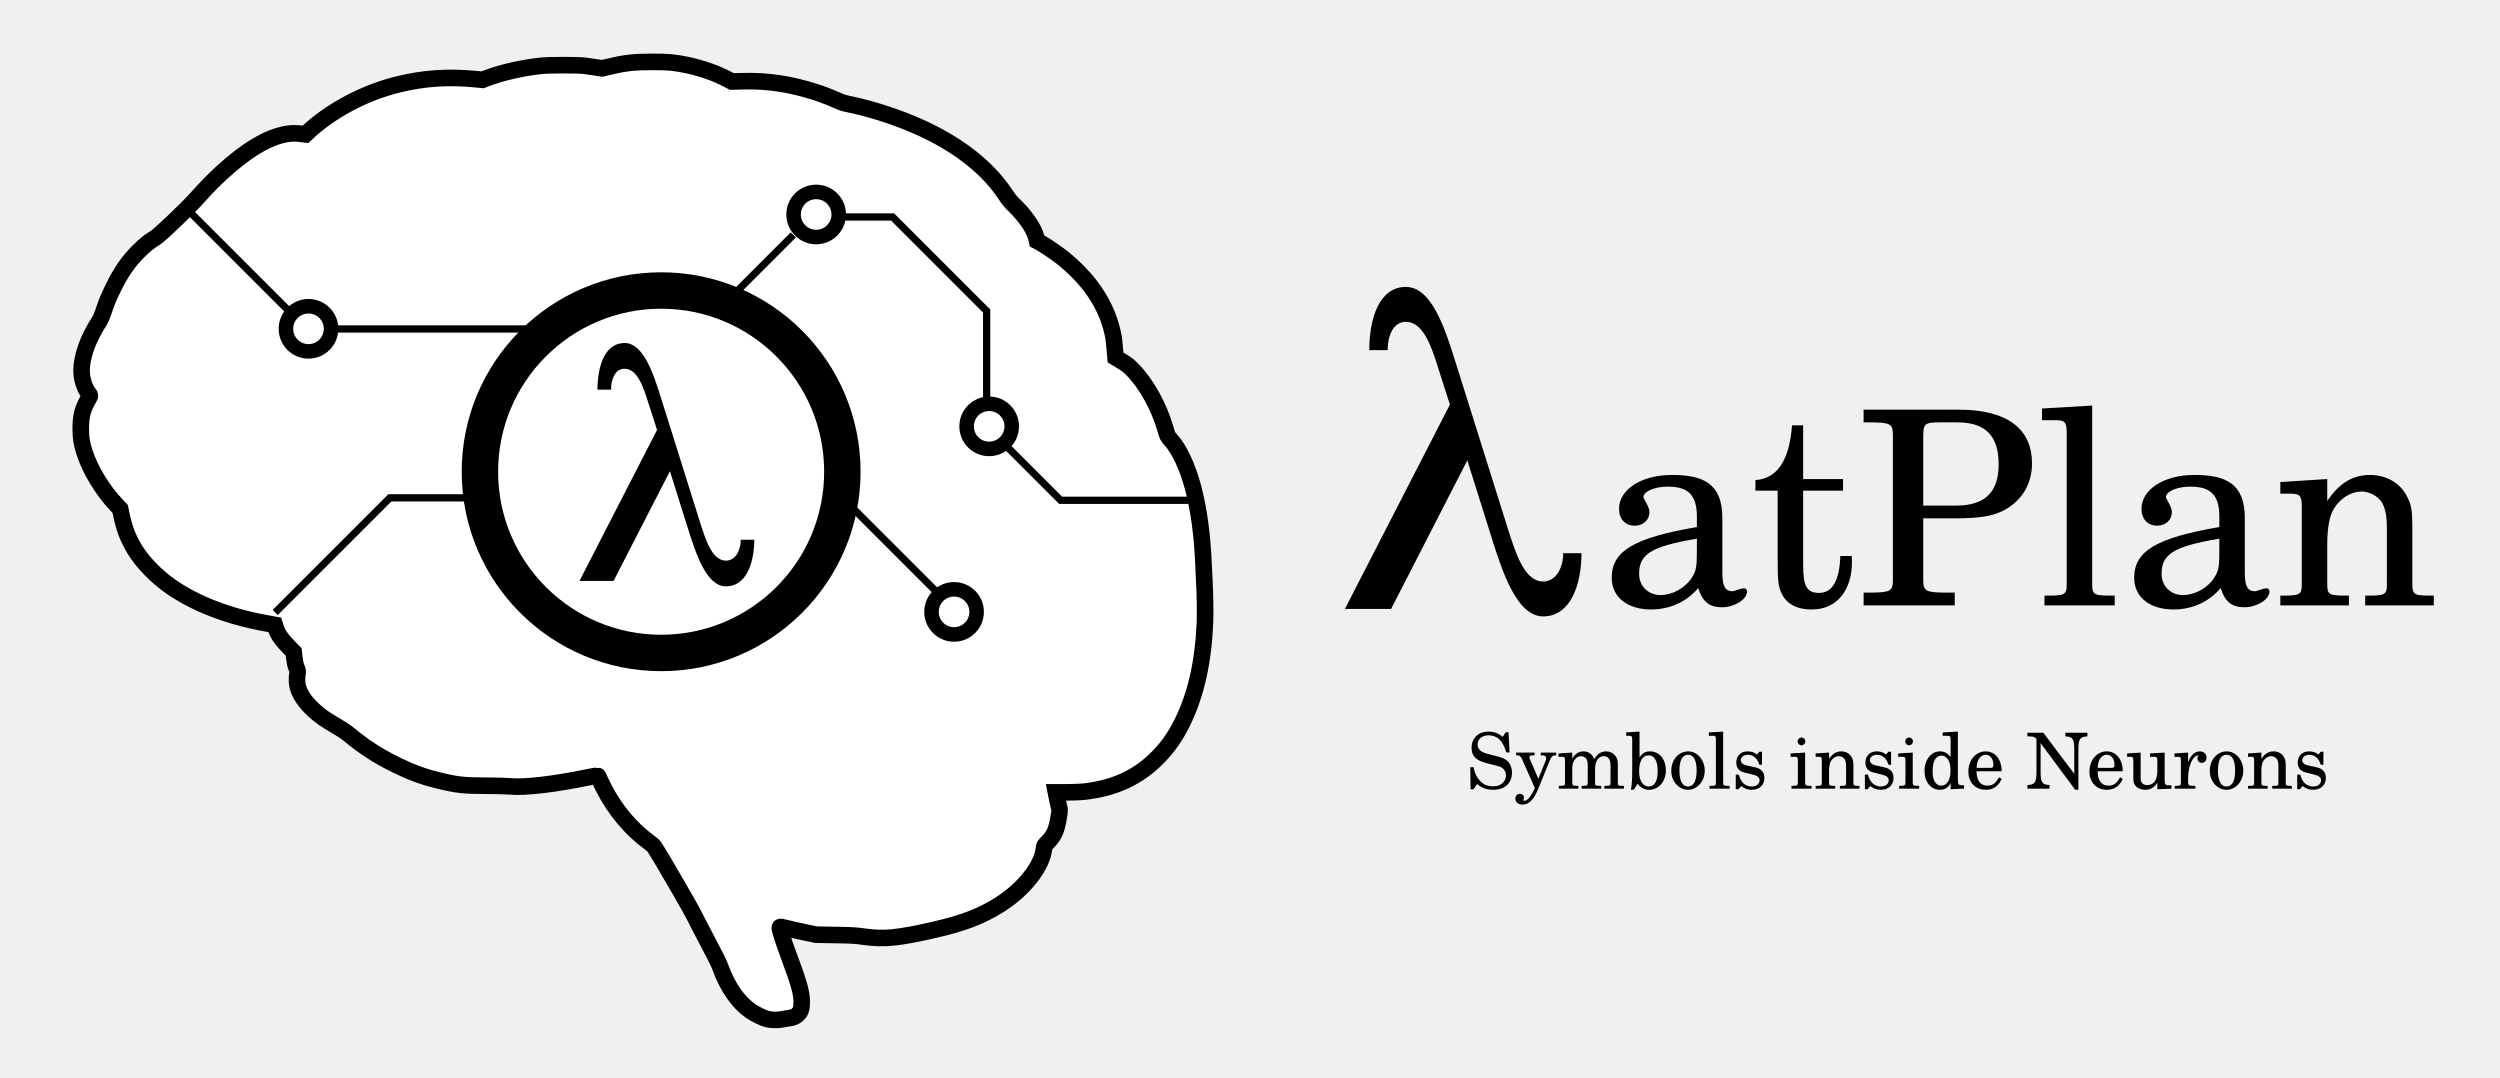
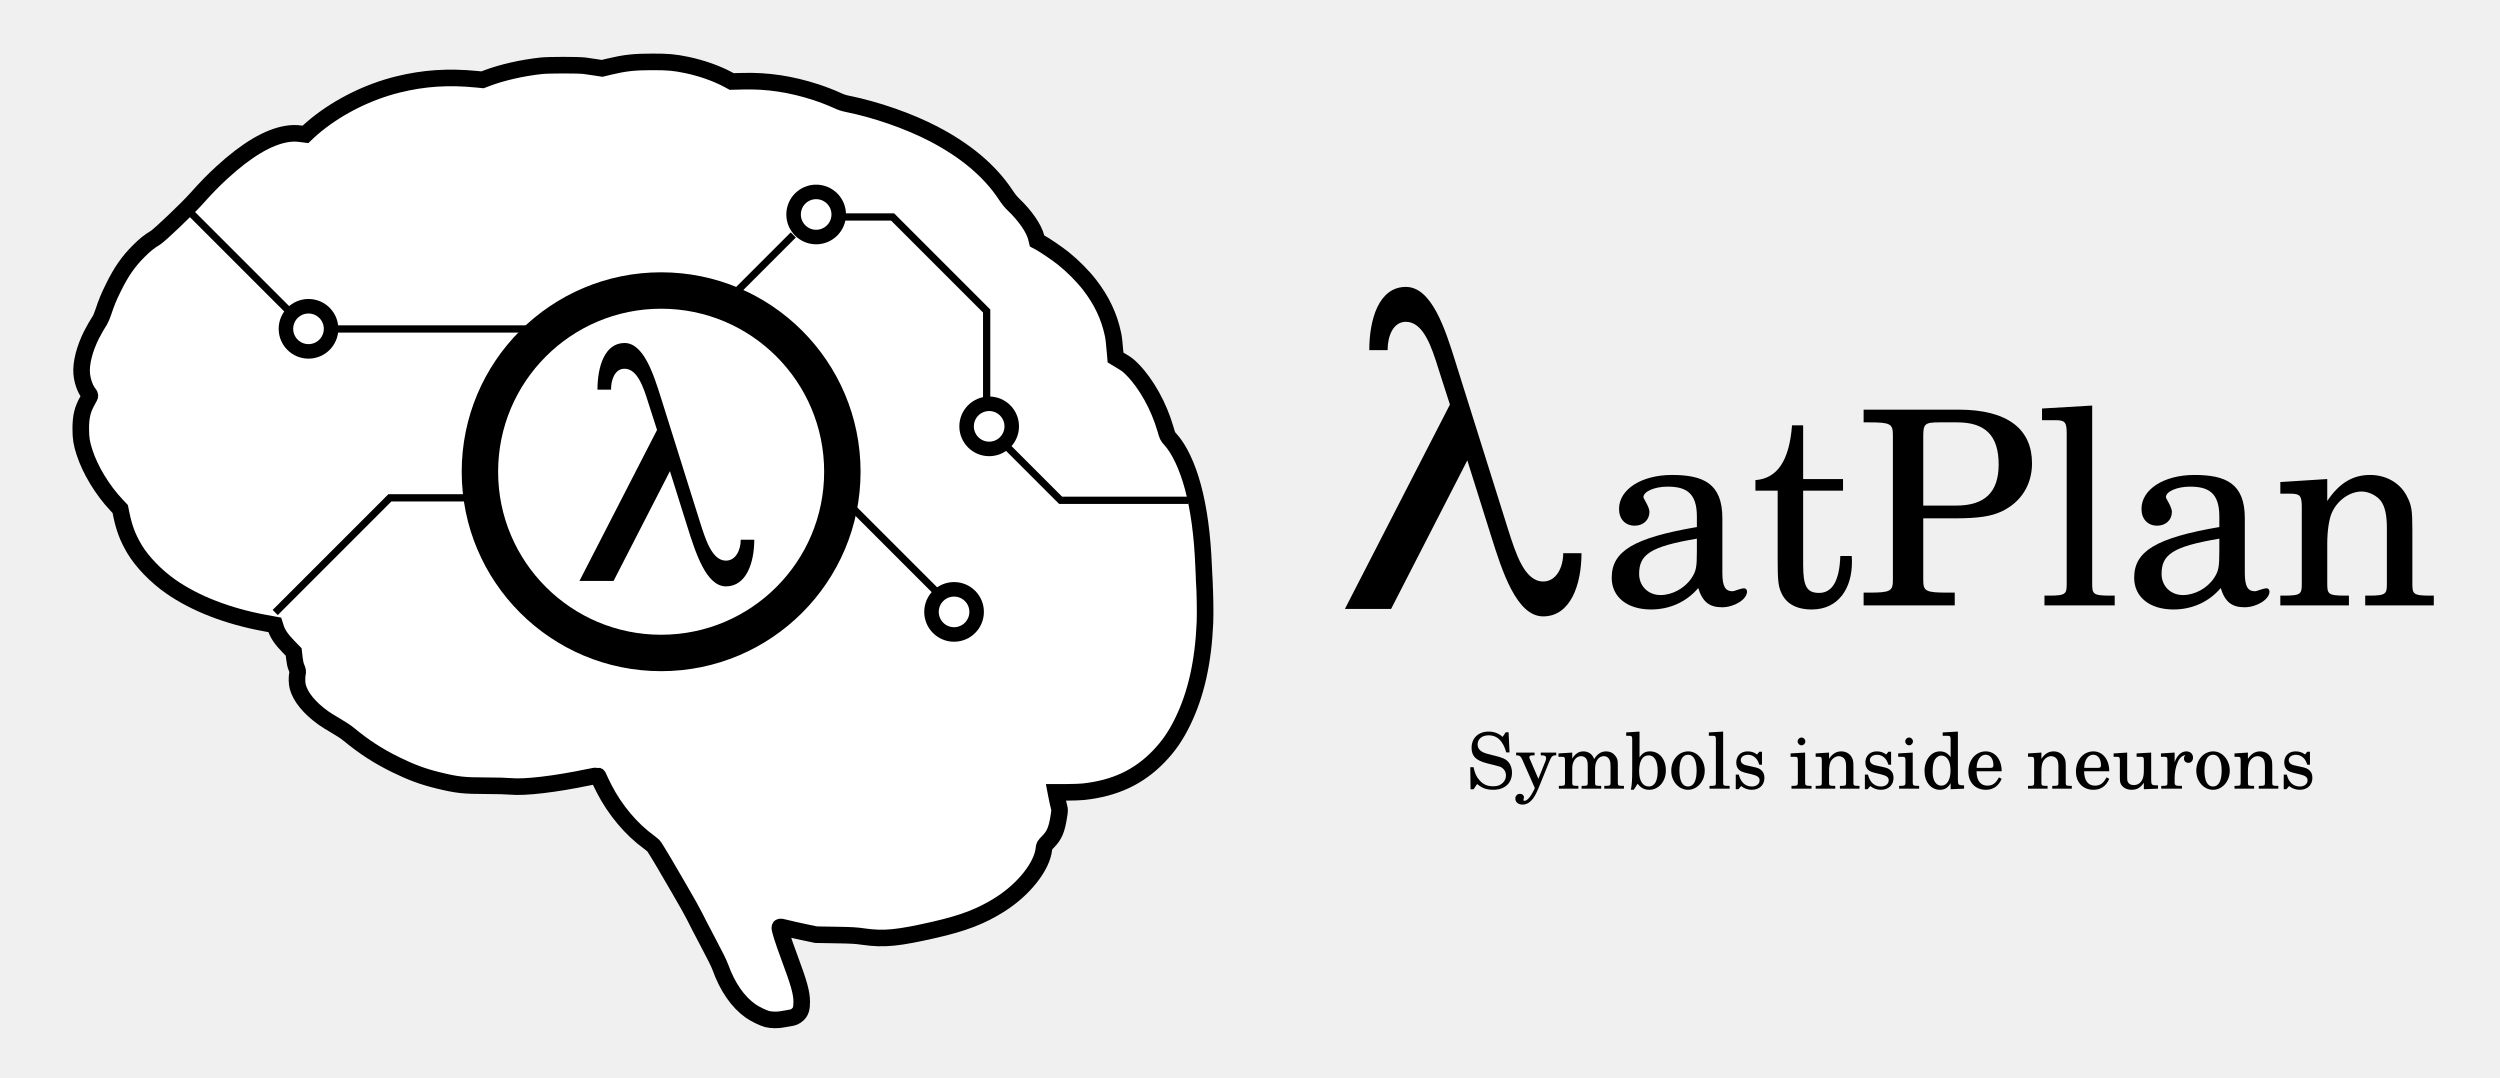
<svg xmlns="http://www.w3.org/2000/svg" height="296.603" width="688.484" version="1.1" viewBox="0 0 688.47 296.599" id="svg4">
  <defs id="defs8" />
  <g id="layer3" style="display:none">
    <rect style="color:#000000;clip-rule:nonzero;display:inline;overflow:visible;visibility:visible;opacity:1;isolation:auto;mix-blend-mode:normal;color-interpolation:sRGB;color-interpolation-filters:linearRGB;solid-color:#000000;solid-opacity:1;vector-effect:none;fill:#ffffff;fill-opacity:1;fill-rule:nonzero;stroke:#000000;stroke-width:0;stroke-linecap:butt;stroke-linejoin:miter;stroke-miterlimit:4;stroke-dasharray:none;stroke-dashoffset:0;stroke-opacity:1;marker:none;marker-start:none;marker-mid:none;marker-end:none;color-rendering:auto;image-rendering:auto;shape-rendering:auto;text-rendering:auto;enable-background:accumulate" id="rect4755" width="688.474" height="296.599" x="-0.001" y="3.0194933e-06" />
  </g>
  <g id="layer1" style="display:inline">
    <text xml:space="preserve" style="color:#000000;font-style:normal;font-variant:normal;font-weight:normal;font-stretch:normal;font-size:74.666px;line-height:125%;font-family:'TeX Gyre Schola';-inkscape-font-specification:'TeX Gyre Schola, Normal';font-variant-ligatures:normal;font-variant-position:normal;font-variant-caps:normal;font-variant-numeric:normal;font-variant-alternates:normal;font-feature-settings:normal;text-indent:0;text-align:start;text-decoration:none;text-decoration-line:none;text-decoration-style:solid;text-decoration-color:#000000;letter-spacing:0px;word-spacing:0px;text-transform:none;writing-mode:lr-tb;direction:ltr;text-orientation:mixed;dominant-baseline:auto;baseline-shift:baseline;text-anchor:start;white-space:normal;shape-padding:0;clip-rule:nonzero;display:inline;overflow:visible;visibility:visible;opacity:1;isolation:auto;mix-blend-mode:normal;color-interpolation:sRGB;color-interpolation-filters:linearRGB;solid-color:#000000;solid-opacity:1;vector-effect:none;fill:#000000;fill-opacity:1;fill-rule:nonzero;stroke:none;stroke-width:2.5;stroke-linecap:butt;stroke-linejoin:miter;stroke-miterlimit:4;stroke-dasharray:none;stroke-dashoffset:0;stroke-opacity:1;marker:none;marker-start:none;marker-mid:none;marker-end:none;color-rendering:auto;image-rendering:auto;shape-rendering:auto;text-rendering:auto;enable-background:accumulate" x="440.565" y="166.72" id="text4497">
      <tspan id="tspan4495" x="440.565" y="166.72" style="stroke-width:2.5">atPlan</tspan>
    </text>
    <text xml:space="preserve" style="color:#000000;font-style:normal;font-variant:normal;font-weight:normal;font-stretch:normal;font-size:119.998px;line-height:125%;font-family:'TeX Gyre Schola';-inkscape-font-specification:'TeX Gyre Schola, Normal';font-variant-ligatures:normal;font-variant-position:normal;font-variant-caps:normal;font-variant-numeric:normal;font-variant-alternates:normal;font-feature-settings:normal;text-indent:0;text-align:start;text-decoration:none;text-decoration-line:none;text-decoration-style:solid;text-decoration-color:#000000;letter-spacing:0px;word-spacing:0px;text-transform:none;writing-mode:lr-tb;direction:ltr;text-orientation:mixed;dominant-baseline:auto;baseline-shift:baseline;text-anchor:start;white-space:normal;shape-padding:0;clip-rule:nonzero;display:inline;overflow:visible;visibility:visible;opacity:1;isolation:auto;mix-blend-mode:normal;color-interpolation:sRGB;color-interpolation-filters:linearRGB;solid-color:#000000;solid-opacity:1;vector-effect:none;fill:#000000;fill-opacity:1;fill-rule:nonzero;stroke:none;stroke-width:2.5;stroke-linecap:butt;stroke-linejoin:miter;stroke-miterlimit:4;stroke-dasharray:none;stroke-dashoffset:0;stroke-opacity:1;marker:none;marker-start:none;marker-mid:none;marker-end:none;color-rendering:auto;image-rendering:auto;shape-rendering:auto;text-rendering:auto;enable-background:accumulate" x="365.57" y="167.697" id="text4497-9">
      <tspan id="tspan4495-5" x="365.57" y="167.697" style="font-size:119.998px;stroke-width:2.5">λ</tspan>
    </text>
  </g>
  <g id="layer2" style="display:inline">
    <path style="fill:#ffffff;stroke:#000000;stroke-width:4.565;stroke-miterlimit:4;stroke-dasharray:none" d="m 331.658,160.234 c -0.04,-0.613 -0.135,-2.641 -0.209,-4.51 -0.333,-8.358 -1.31,-15.582 -2.921,-21.569 -1.547,-5.751 -3.784,-10.489 -6.213,-13.158 -0.782,-0.858 -0.795,-0.885 -1.37,-2.876 -1.804,-6.221 -5.218,-12.382 -9.031,-16.287 -1.099,-1.128 -1.579,-1.503 -3.008,-2.358 l -1.698,-1.017 -0.095,-1.106 c -0.29,-3.399 -0.388,-4.228 -0.626,-5.355 -1.027,-4.867 -3.116,-9.277 -6.409,-13.533 -1.896,-2.451 -4.658,-5.228 -7.315,-7.352 -1.537,-1.231 -5.131,-3.676 -6.364,-4.331 l -0.805,-0.43 -0.227,-0.935 c -0.613,-2.495 -3.068,-6.052 -6.295,-9.115 -0.687,-0.652 -1.373,-1.51 -2.155,-2.693 -4.336,-6.544 -10.988,-12.152 -19.903,-16.781 -6.779,-3.52 -15.791,-6.657 -23.628,-8.226 -0.964,-0.193 -1.804,-0.467 -2.68,-0.877 -1.463,-0.684 -4.135,-1.727 -5.852,-2.284 -7.106,-2.303 -13.396,-3.256 -20.306,-3.076 l -3.05,0.079 -1.067,-0.573 c -3.129,-1.682 -7.338,-3.158 -11.347,-3.982 -3.425,-0.705 -5.049,-0.85 -9.459,-0.848 -5.028,0.003 -7.563,0.285 -11.875,1.318 l -1.938,0.465 -1.788,-0.275 c -0.982,-0.153 -2.345,-0.351 -3.029,-0.441 -1.711,-0.224 -9.889,-0.219 -11.959,0.008 -5.305,0.581 -10.848,1.848 -15.007,3.428 l -1.151,0.438 -1.595,-0.156 c -7.835,-0.768 -14.502,-0.33 -21.645,1.423 -8.057,1.98 -16.068,5.92 -22.43,11.03 -0.721,0.578 -1.708,1.429 -2.2,1.891 l -0.89,0.84 -1.151,-0.153 c -1.526,-0.203 -2.575,-0.193 -3.998,0.04 -5.102,0.834 -11.048,4.365 -17.845,10.597 -2.435,2.234 -4.336,4.183 -7.101,7.28 -2.382,2.67 -10.132,10.061 -11.225,10.703 -1.619,0.953 -2.894,1.975 -4.621,3.702 -2.855,2.857 -4.78,5.625 -6.913,9.945 -1.326,2.678 -1.867,3.985 -2.786,6.731 -0.325,0.972 -0.747,1.999 -0.943,2.287 -0.565,0.837 -1.753,2.913 -2.361,4.119 -1.888,3.766 -2.907,7.771 -2.683,10.563 0.164,2.046 0.927,4.246 1.883,5.434 0.227,0.28 0.412,0.589 0.412,0.687 0,0.095 -0.293,0.684 -0.647,1.304 -1.415,2.466 -1.904,4.479 -1.901,7.83 0.005,2.633 0.219,3.982 1.038,6.507 1.579,4.872 4.927,10.386 8.804,14.502 l 1.025,1.088 0.296,1.437 c 0.79,3.85 1.764,6.427 3.612,9.554 2.097,3.546 5.978,7.558 10.061,10.396 6.726,4.682 15.701,8.152 25.931,10.032 l 2.667,0.491 0.222,0.708 c 0.539,1.727 1.561,3.245 3.562,5.3 l 1.418,1.455 0.193,1.682 c 0.148,1.26 0.296,1.928 0.594,2.643 0.364,0.879 0.386,1.014 0.259,1.608 -0.203,0.937 -0.172,2.68 0.061,3.583 0.739,2.868 3.251,5.931 7.119,8.69 0.684,0.486 2.252,1.466 3.488,2.173 1.41,0.808 2.715,1.677 3.507,2.334 4.135,3.422 8.043,5.955 12.81,8.297 4.278,2.105 7.539,3.314 11.661,4.323 5.242,1.286 7.066,1.492 13.24,1.5 3.074,0.005 5.696,0.074 6.734,0.177 3.95,0.388 12.271,-0.589 21.68,-2.551 1.209,-0.251 2.274,-0.43 2.361,-0.396 0.09,0.034 0.267,0.346 0.396,0.695 0.129,0.349 0.75,1.645 1.381,2.878 3.01,5.889 7.499,11.223 12.437,14.782 0.621,0.449 1.246,1.006 1.386,1.241 0.143,0.235 0.61,0.985 1.04,1.669 0.433,0.681 1.225,2.004 1.764,2.939 0.536,0.935 2.44,4.201 4.225,7.256 1.785,3.055 3.599,6.29 4.027,7.19 0.428,0.898 2.091,4.106 3.694,7.13 1.967,3.705 3.087,5.968 3.435,6.945 1.957,5.458 4.859,9.649 8.387,12.105 1.188,0.827 3.393,1.901 4.492,2.189 1.162,0.306 3.084,0.327 4.328,0.05 0.504,-0.111 1.297,-0.248 1.764,-0.306 1.075,-0.132 1.664,-0.38 2.334,-0.985 0.832,-0.753 1.114,-1.629 1.114,-3.467 0,-2.469 -0.716,-5.062 -3.356,-12.158 -1.859,-4.996 -2.815,-8.025 -2.659,-8.429 0.053,-0.137 0.436,-0.079 1.806,0.272 0.959,0.246 3.182,0.75 4.946,1.12 l 3.2,0.673 5.294,0.092 c 4.795,0.082 5.54,0.127 7.909,0.459 5.514,0.774 9.377,0.396 19.372,-1.891 8.096,-1.854 12.918,-3.713 18.075,-6.971 6.604,-4.172 11.619,-10.526 12.113,-15.353 0.087,-0.845 0.095,-0.856 1.083,-1.864 1.788,-1.825 2.421,-3.301 3.013,-6.99 0.272,-1.703 0.277,-1.859 0.087,-2.546 -0.169,-0.61 -0.56,-2.411 -0.824,-3.805 l -0.063,-0.33 3.05,-0.003 c 1.677,-0.003 3.726,-0.079 4.552,-0.169 8.667,-0.943 15.223,-4.014 20.718,-9.712 2.707,-2.802 4.647,-5.611 6.538,-9.456 3.713,-7.56 5.73,-16.501 6.192,-27.452 0.106,-2.498 0.013,-8.376 -0.174,-11.175 z" id="path15" />
    <circle style="color:#000000;clip-rule:nonzero;display:inline;overflow:visible;visibility:visible;opacity:1;isolation:auto;mix-blend-mode:normal;color-interpolation:sRGB;color-interpolation-filters:linearRGB;solid-color:#000000;solid-opacity:1;vector-effect:none;fill:#ffffff;fill-opacity:1;fill-rule:nonzero;stroke:#000000;stroke-width:4;stroke-linecap:butt;stroke-linejoin:miter;stroke-miterlimit:4;stroke-dasharray:none;stroke-dashoffset:0;stroke-opacity:1;marker:none;marker-start:none;marker-mid:none;marker-end:none;color-rendering:auto;image-rendering:auto;shape-rendering:auto;text-rendering:auto;enable-background:accumulate" id="path31394" cx="262.737" cy="168.51" r="6.215" />
    <path style="fill:none;fill-rule:evenodd;stroke:#000000;stroke-width:2;stroke-linecap:butt;stroke-linejoin:miter;stroke-opacity:1;stroke-miterlimit:4;stroke-dasharray:none" d="M 257.903,162.985 232.009,137.091 H 107.373 l -31.591,31.591" id="path31396" />
    <path style="display:inline;fill:none;fill-rule:evenodd;stroke:#000000;stroke-width:2;stroke-linecap:butt;stroke-linejoin:miter;stroke-miterlimit:4;stroke-dasharray:none;stroke-opacity:1" d="m 218.458,64.7 -25.894,25.894 -108.065,0 -31.591,-31.591" id="path31396-7" />
    <path style="fill:none;fill-rule:evenodd;stroke:#000000;stroke-width:2;stroke-linecap:butt;stroke-linejoin:miter;stroke-opacity:1;stroke-miterlimit:4;stroke-dasharray:none" d="m 230.283,59.754 h 15.536 l 25.894,25.894 v 31.763 l 20.37,20.37 h 35.216" id="path31428" />
    <circle style="color:#000000;clip-rule:nonzero;display:inline;overflow:visible;visibility:visible;opacity:1;isolation:auto;mix-blend-mode:normal;color-interpolation:sRGB;color-interpolation-filters:linearRGB;solid-color:#000000;solid-opacity:1;vector-effect:none;fill:#ffffff;fill-opacity:1;fill-rule:nonzero;stroke:#000000;stroke-width:4;stroke-linecap:butt;stroke-linejoin:miter;stroke-miterlimit:4;stroke-dasharray:none;stroke-dashoffset:0;stroke-opacity:1;marker:none;marker-start:none;marker-mid:none;marker-end:none;color-rendering:auto;image-rendering:auto;shape-rendering:auto;text-rendering:auto;enable-background:accumulate" id="path31394-0" cx="272.404" cy="117.412" r="6.215" />
    <g transform="matrix(0.8234925,0,0,0.8234925,25.05271,4.147667)" id="g4637-3">
      <circle r="60.605" cy="152.719" cx="190.67" id="path4489-6" style="color:#000000;clip-rule:nonzero;display:inline;overflow:visible;visibility:visible;opacity:1;isolation:auto;mix-blend-mode:normal;color-interpolation:sRGB;color-interpolation-filters:linearRGB;solid-color:#000000;solid-opacity:1;vector-effect:none;fill:#ffffff;fill-opacity:1;fill-rule:nonzero;stroke:#000000;stroke-width:12.178;stroke-linecap:butt;stroke-linejoin:miter;stroke-miterlimit:4;stroke-dasharray:none;stroke-dashoffset:0;stroke-opacity:1;marker:none;marker-start:none;marker-mid:none;marker-end:none;color-rendering:auto;image-rendering:auto;shape-rendering:auto;text-rendering:auto;enable-background:accumulate" />
      <text id="text4493-7" y="189.232" x="159.052" style="color:#000000;font-style:normal;font-variant:normal;font-weight:normal;font-stretch:normal;font-size:107.661px;line-height:125%;font-family:'TeX Gyre Schola';-inkscape-font-specification:'TeX Gyre Schola, Normal';font-variant-ligatures:normal;font-variant-position:normal;font-variant-caps:normal;font-variant-numeric:normal;font-variant-alternates:normal;font-feature-settings:normal;text-indent:0;text-align:start;text-decoration:none;text-decoration-line:none;text-decoration-style:solid;text-decoration-color:#000000;letter-spacing:0px;word-spacing:0px;text-transform:none;writing-mode:lr-tb;direction:ltr;text-orientation:mixed;dominant-baseline:auto;baseline-shift:baseline;text-anchor:start;white-space:normal;shape-padding:0;clip-rule:nonzero;display:inline;overflow:visible;visibility:visible;opacity:1;isolation:auto;mix-blend-mode:normal;color-interpolation:sRGB;color-interpolation-filters:linearRGB;solid-color:#000000;solid-opacity:1;vector-effect:none;fill:#ffffff;fill-opacity:1;fill-rule:nonzero;stroke:#000000;stroke-width:9.085;stroke-linecap:butt;stroke-linejoin:miter;stroke-miterlimit:4;stroke-dasharray:none;stroke-dashoffset:0;stroke-opacity:1;marker:none;marker-start:none;marker-mid:none;marker-end:none;color-rendering:auto;image-rendering:auto;shape-rendering:auto;text-rendering:auto;enable-background:accumulate" xml:space="preserve">
        <tspan style="font-style:normal;font-variant:normal;font-weight:normal;font-stretch:normal;font-size:107.661px;font-family:'TeX Gyre Schola';-inkscape-font-specification:'TeX Gyre Schola, Normal';font-variant-ligatures:normal;font-variant-caps:normal;font-variant-numeric:normal;font-feature-settings:normal;text-align:start;writing-mode:lr-tb;text-anchor:start;fill:#000000;stroke:none;stroke-width:9.085" y="189.232" x="159.052" id="tspan4491-5">λ</tspan>
      </text>
    </g>
    <circle style="color:#000000;clip-rule:nonzero;display:inline;overflow:visible;visibility:visible;opacity:1;isolation:auto;mix-blend-mode:normal;color-interpolation:sRGB;color-interpolation-filters:linearRGB;solid-color:#000000;solid-opacity:1;vector-effect:none;fill:#ffffff;fill-opacity:1;fill-rule:nonzero;stroke:#000000;stroke-width:4;stroke-linecap:butt;stroke-linejoin:miter;stroke-miterlimit:4;stroke-dasharray:none;stroke-dashoffset:0;stroke-opacity:1;marker:none;marker-start:none;marker-mid:none;marker-end:none;color-rendering:auto;image-rendering:auto;shape-rendering:auto;text-rendering:auto;enable-background:accumulate" id="path31394-9" cx="224.759" cy="59.064" r="6.215" />
    <circle style="color:#000000;clip-rule:nonzero;display:inline;overflow:visible;visibility:visible;opacity:1;isolation:auto;mix-blend-mode:normal;color-interpolation:sRGB;color-interpolation-filters:linearRGB;solid-color:#000000;solid-opacity:1;vector-effect:none;fill:#ffffff;fill-opacity:1;fill-rule:nonzero;stroke:#000000;stroke-width:4;stroke-linecap:butt;stroke-linejoin:miter;stroke-miterlimit:4;stroke-dasharray:none;stroke-dashoffset:0;stroke-opacity:1;marker:none;marker-start:none;marker-mid:none;marker-end:none;color-rendering:auto;image-rendering:auto;shape-rendering:auto;text-rendering:auto;enable-background:accumulate" id="path31394-9-0" cx="84.956" cy="90.552" r="6.215" />
    <text xml:space="preserve" style="font-style:normal;font-variant:normal;font-weight:normal;font-stretch:normal;font-size:21.333px;line-height:125%;font-family:'TeX Gyre Schola';-inkscape-font-specification:'TeX Gyre Schola, Normal';font-variant-ligatures:normal;font-variant-position:normal;font-variant-caps:normal;font-variant-numeric:normal;font-variant-alternates:normal;font-feature-settings:normal;text-indent:0;text-align:start;text-decoration:none;text-decoration-line:none;text-decoration-style:solid;text-decoration-color:#000000;letter-spacing:0px;word-spacing:0px;text-transform:none;writing-mode:lr-tb;direction:ltr;text-orientation:mixed;dominant-baseline:auto;baseline-shift:baseline;text-anchor:start;white-space:normal;shape-padding:0;opacity:1;vector-effect:none;fill:#000000;fill-opacity:1;stroke:none;stroke-width:2.5;stroke-linecap:butt;stroke-linejoin:miter;stroke-miterlimit:4;stroke-dasharray:none;stroke-dashoffset:0;stroke-opacity:1;marker:none;marker-start:none;marker-mid:none;marker-end:none" x="403.803" y="217.19" id="text28">
-       <tspan id="tspan26" x="403.803" y="217.19" style="font-style:normal;font-variant:normal;font-weight:normal;font-stretch:normal;font-size:21.333px;line-height:125%;font-family:'TeX Gyre Schola';-inkscape-font-specification:'TeX Gyre Schola, Normal';font-variant-ligatures:normal;font-variant-position:normal;font-variant-caps:normal;font-variant-numeric:normal;font-variant-alternates:normal;font-feature-settings:normal;text-indent:0;text-align:start;text-decoration:none;text-decoration-line:none;text-decoration-style:solid;text-decoration-color:#000000;letter-spacing:0px;word-spacing:0px;text-transform:none;writing-mode:lr-tb;direction:ltr;text-orientation:mixed;dominant-baseline:auto;baseline-shift:baseline;text-anchor:start;white-space:normal;shape-padding:0;vector-effect:none;fill:#000000;fill-opacity:1;stroke:none;stroke-width:2.5;stroke-linecap:butt;stroke-linejoin:miter;stroke-miterlimit:4;stroke-dasharray:none;stroke-dashoffset:0;stroke-opacity:1;marker:none;marker-start:none;marker-mid:none;marker-end:none">Symbols inside Neurons</tspan>
+       <tspan id="tspan26" x="403.803" y="217.19" style="font-style:normal;font-variant:normal;font-weight:normal;font-stretch:normal;font-size:21.333px;line-height:125%;font-family:'TeX Gyre Schola';-inkscape-font-specification:'TeX Gyre Schola, Normal';font-variant-ligatures:normal;font-variant-position:normal;font-variant-caps:normal;font-variant-numeric:normal;font-variant-alternates:normal;font-feature-settings:normal;text-indent:0;text-align:start;text-decoration:none;text-decoration-line:none;text-decoration-style:solid;text-decoration-color:#000000;letter-spacing:0px;word-spacing:0px;text-transform:none;writing-mode:lr-tb;direction:ltr;text-orientation:mixed;dominant-baseline:auto;baseline-shift:baseline;text-anchor:start;white-space:normal;shape-padding:0;vector-effect:none;fill:#000000;fill-opacity:1;stroke:none;stroke-width:2.5;stroke-linecap:butt;stroke-linejoin:miter;stroke-miterlimit:4;stroke-dasharray:none;stroke-dashoffset:0;stroke-opacity:1;marker:none;marker-start:none;marker-mid:none;marker-end:none">Symbols inside neurons</tspan>
    </text>
  </g>
</svg>
